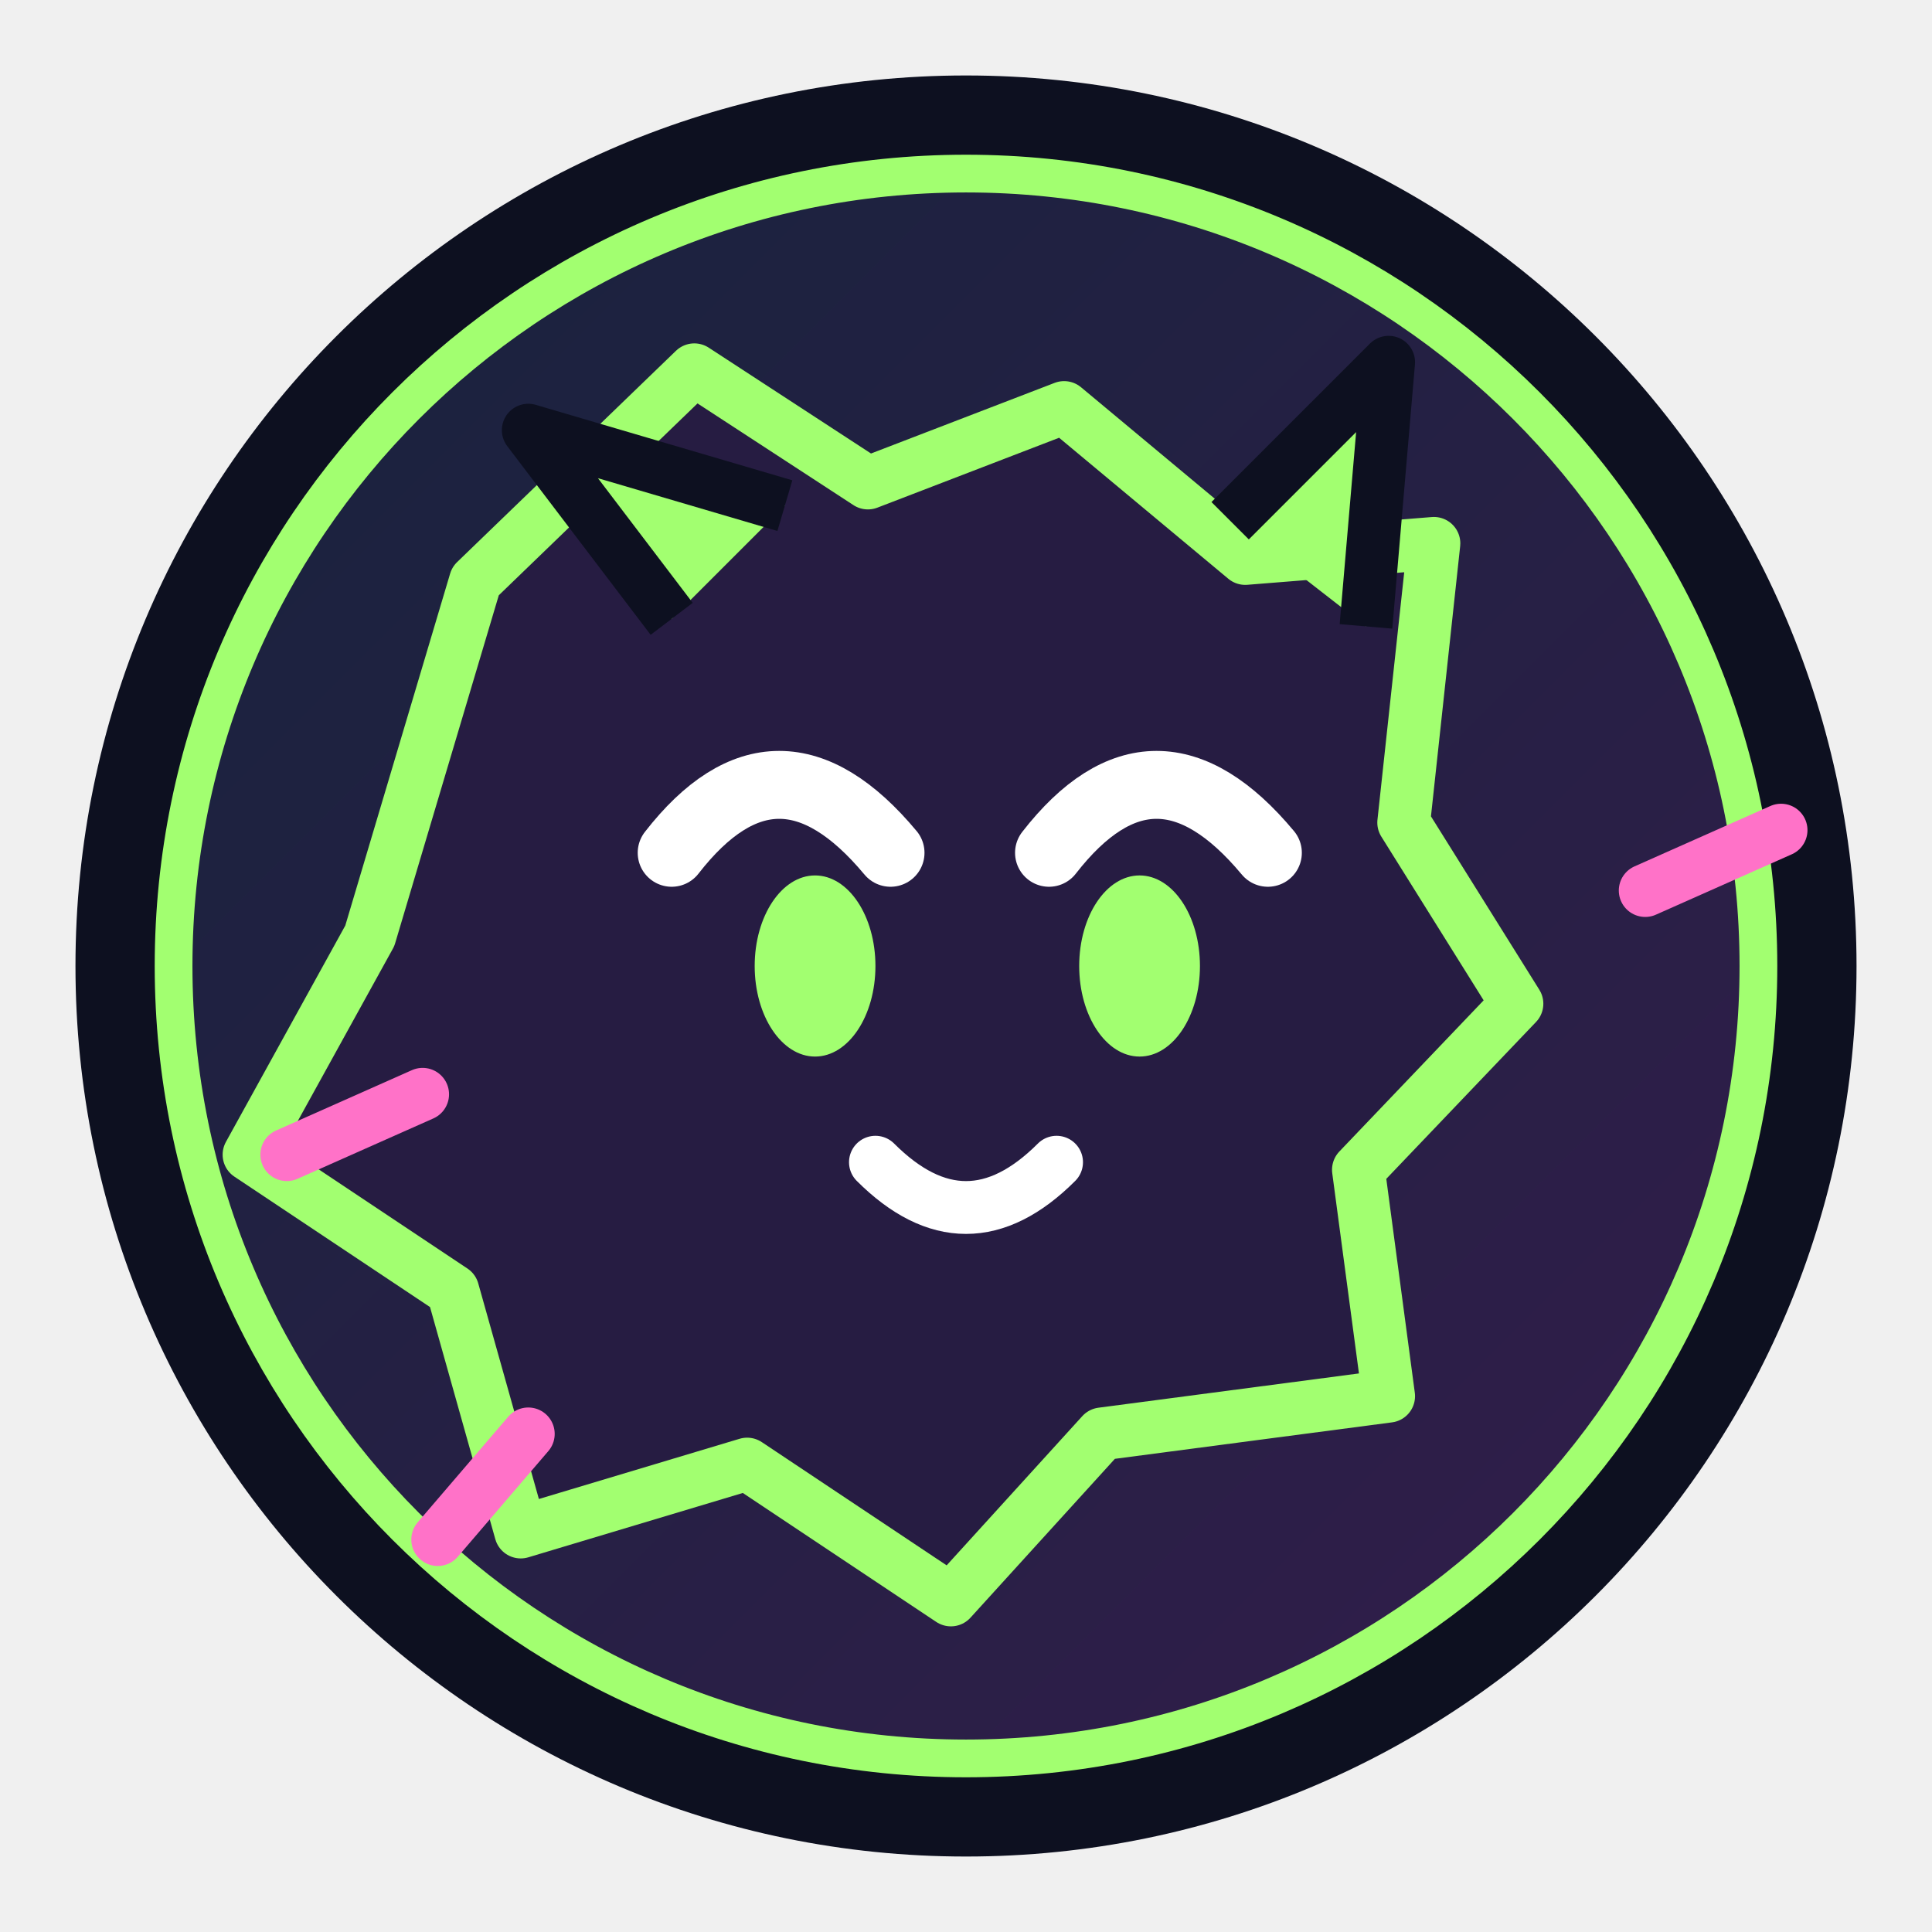
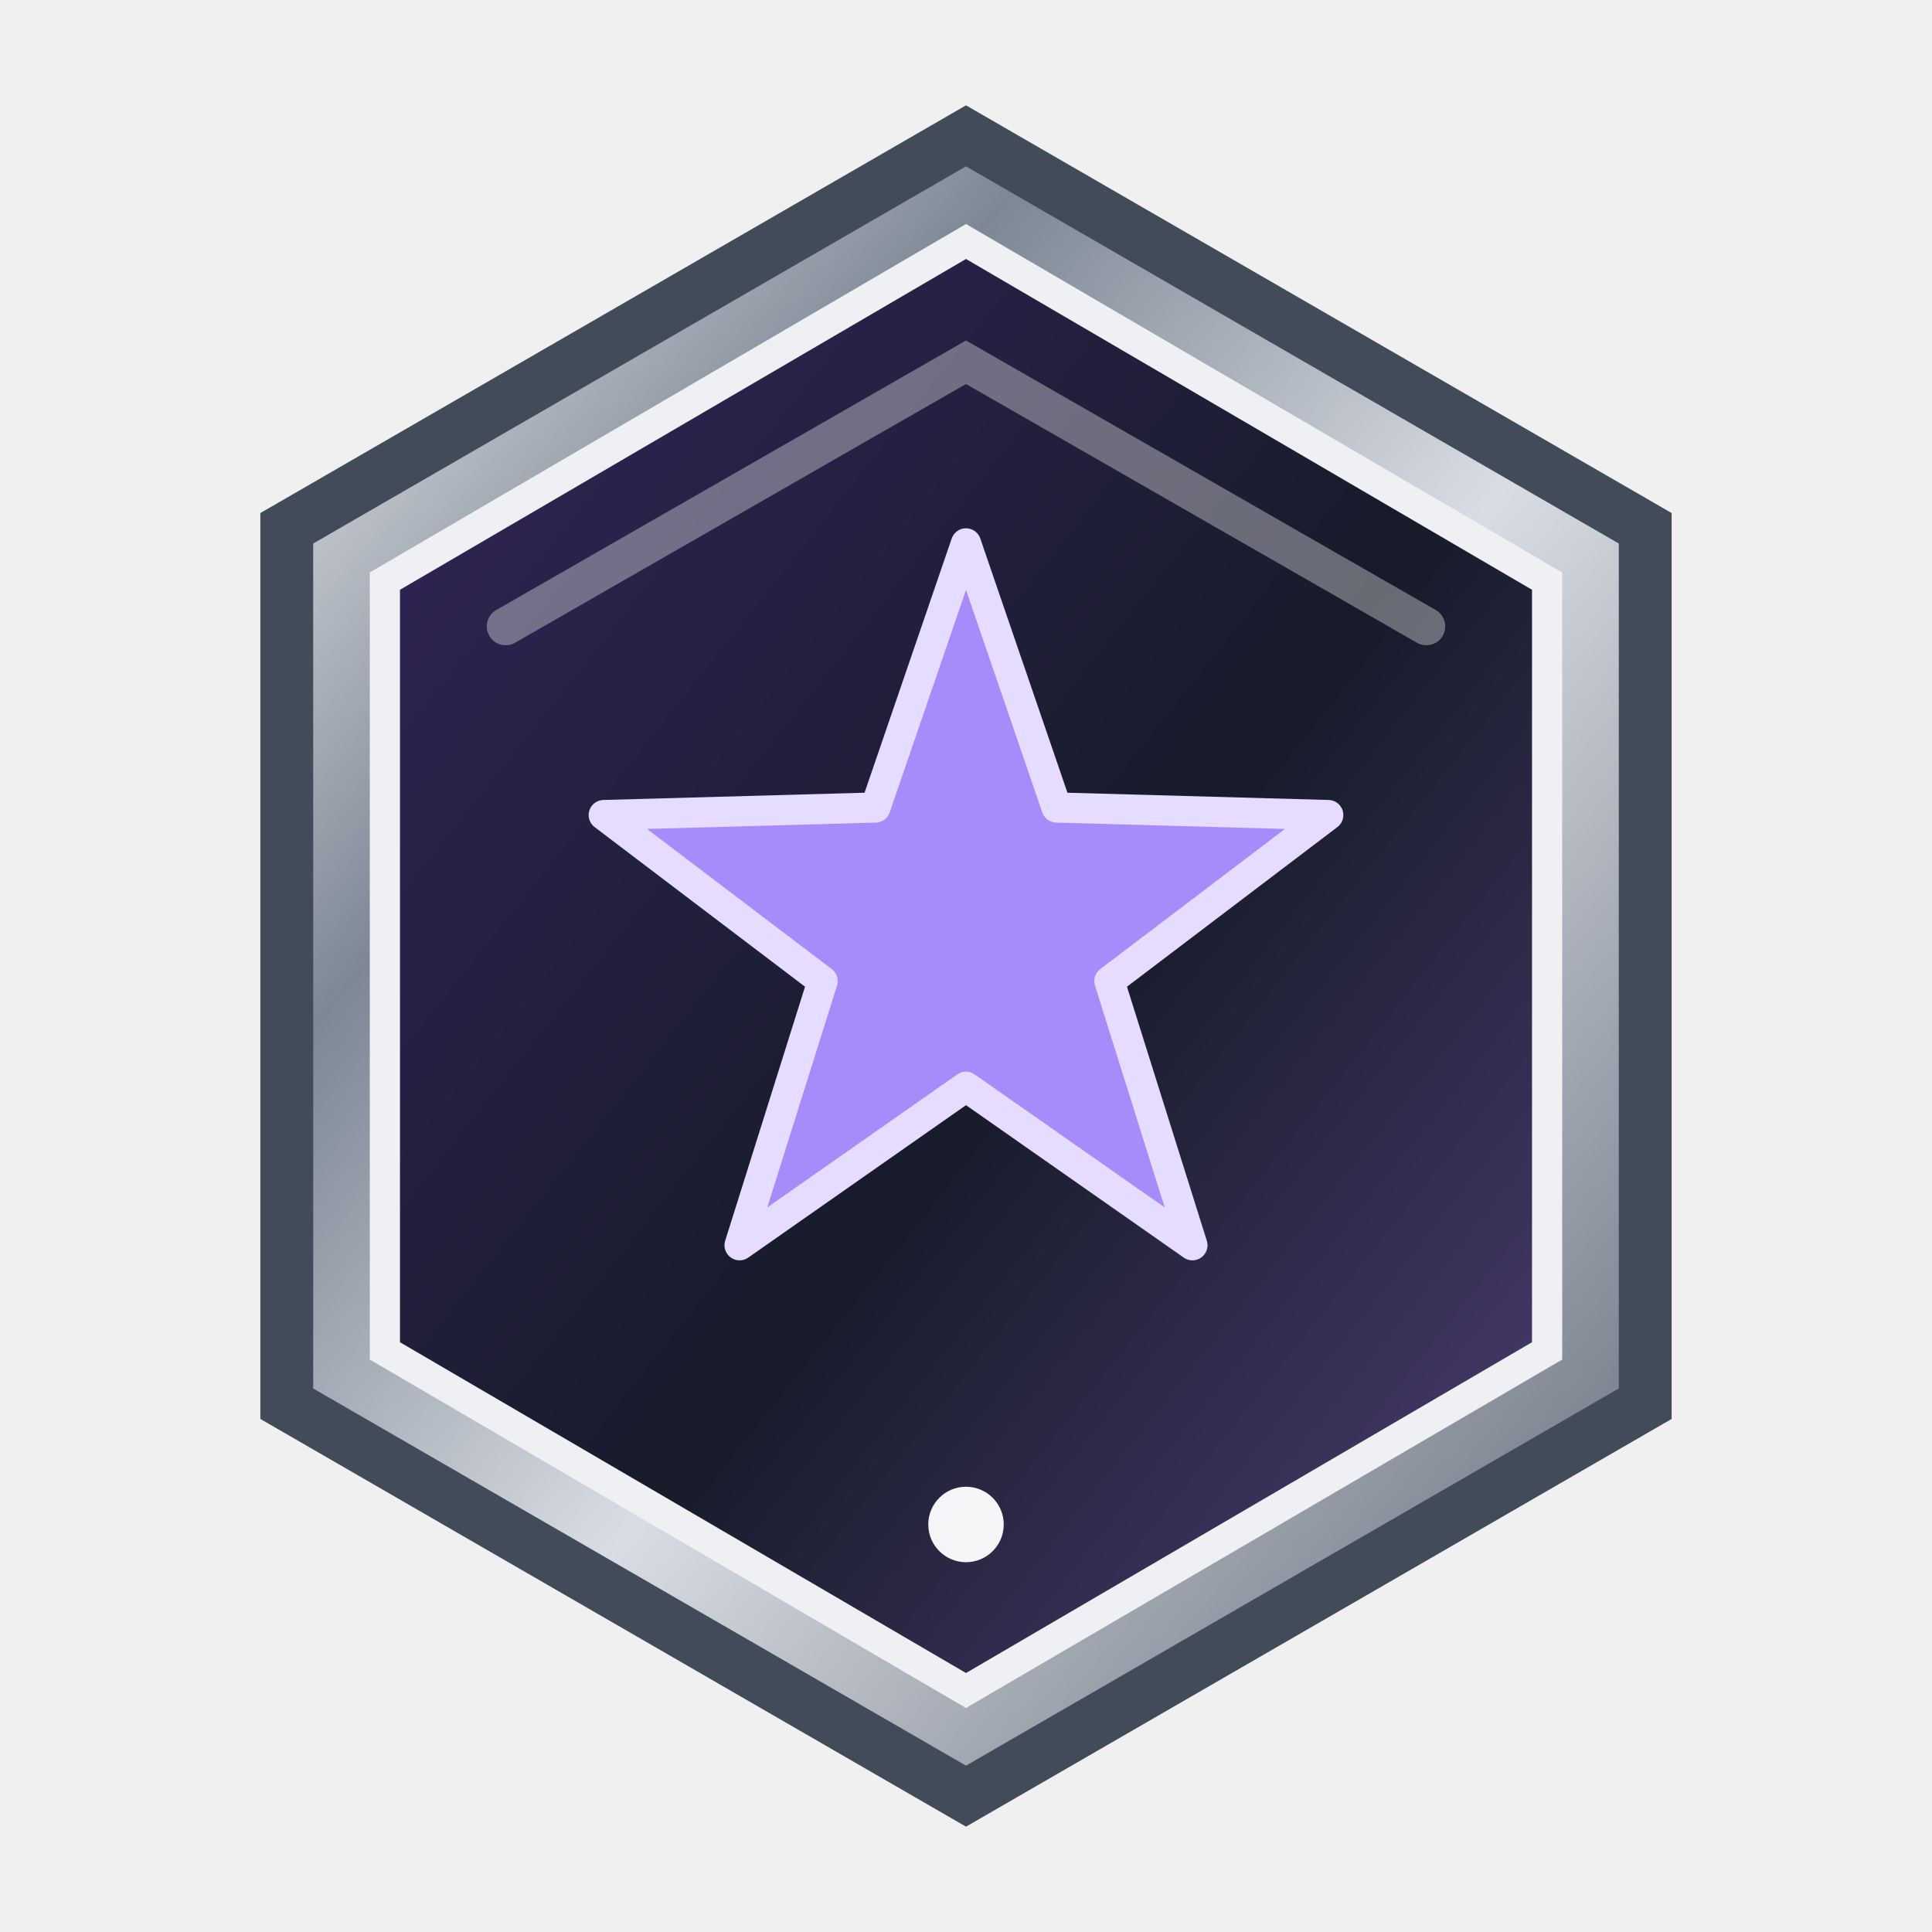
<svg xmlns="http://www.w3.org/2000/svg" viewBox="0 0 256 256">
  <defs>
-     <linearGradient id="bg" x2="1" y2="1">
-       <stop stop-color="#18233d" />
-       <stop offset="1" stop-color="#321d4b" />
+     <linearGradient id="steel" x1="0" y1="0" x2="1" y2="1">
+       <stop stop-color="#f4f5f7" />
+       <stop offset=".28" stop-color="#7d8795" />
+       <stop offset=".55" stop-color="#d9dde3" />
+       <stop offset="1" stop-color="#596271" />
    </linearGradient>
-     <linearGradient id="pop" x2="1" y2="1">
-       <stop stop-color="#9cff65" />
-       <stop offset="1" stop-color="#36e6d0" />
+     <linearGradient id="enamel" x1="0" y1="0" x2="1" y2="1">
+       <stop stop-color="#35265c" />
+       <stop offset=".55" stop-color="#171b2a" />
+       <stop offset="1" stop-color="#514078" />
    </linearGradient>
  </defs>
-   <circle cx="128" cy="128" r="118" fill="#0d1020" />
-   <circle cx="128" cy="128" r="105" fill="url(#bg)" stroke="#a2ff70" stroke-width="5" />
-   <path d="m63 77 29-28 23 15 26-10 24 20 25-2-4 37 15 24-21 22 4 30-38 5-20 22-27-18-30 9-9-32-27-18 16-29Z" fill="#261c42" stroke="#a2ff70" stroke-width="7" stroke-linejoin="round" />
-   <path d="m89 82-19-25 34 10M163 69l21-21-3 35" fill="#a2ff70" stroke="#0d1020" stroke-width="7" stroke-linejoin="round" />
-   <path d="M89 113q14-18 29 0M139 113q14-18 29 0" fill="none" stroke="#fff" stroke-width="9" stroke-linecap="round" />
-   <ellipse cx="108" cy="128" rx="8" ry="12" fill="#a2ff70" />
-   <ellipse cx="151" cy="128" rx="8" ry="12" fill="#a2ff70" />
-   <path d="M116 154q12 12 24 0" fill="none" stroke="#fff" stroke-width="7" stroke-linecap="round" />
-   <path d="m56 145-18 8m180-35 18-8M70 190l-12 14" stroke="#ff72c8" stroke-width="7" stroke-linecap="round" />
+   <path d="M128 18 218 70v116l-90 52-90-52V70Z" fill="url(#steel)" stroke="#424b59" stroke-width="7" />
+   <path d="M128 32 205 77v102l-77 45-77-45V77Z" fill="url(#enamel)" stroke="#eef0f4" stroke-width="4" />
+   <path d="m128 72 12 35 36 1-29 22 11 35-30-21-30 21 11-35-29-22 36-1Z" fill="#a78bfa" stroke="#e6dcff" stroke-width="4" stroke-linejoin="round" />
+   <path d="M67 83 128 48l61 35" fill="none" stroke="#fff" stroke-opacity=".35" stroke-width="5" stroke-linecap="round" />
+   <circle cx="128" cy="202" r="5" fill="#f4f5f7" />
</svg>
